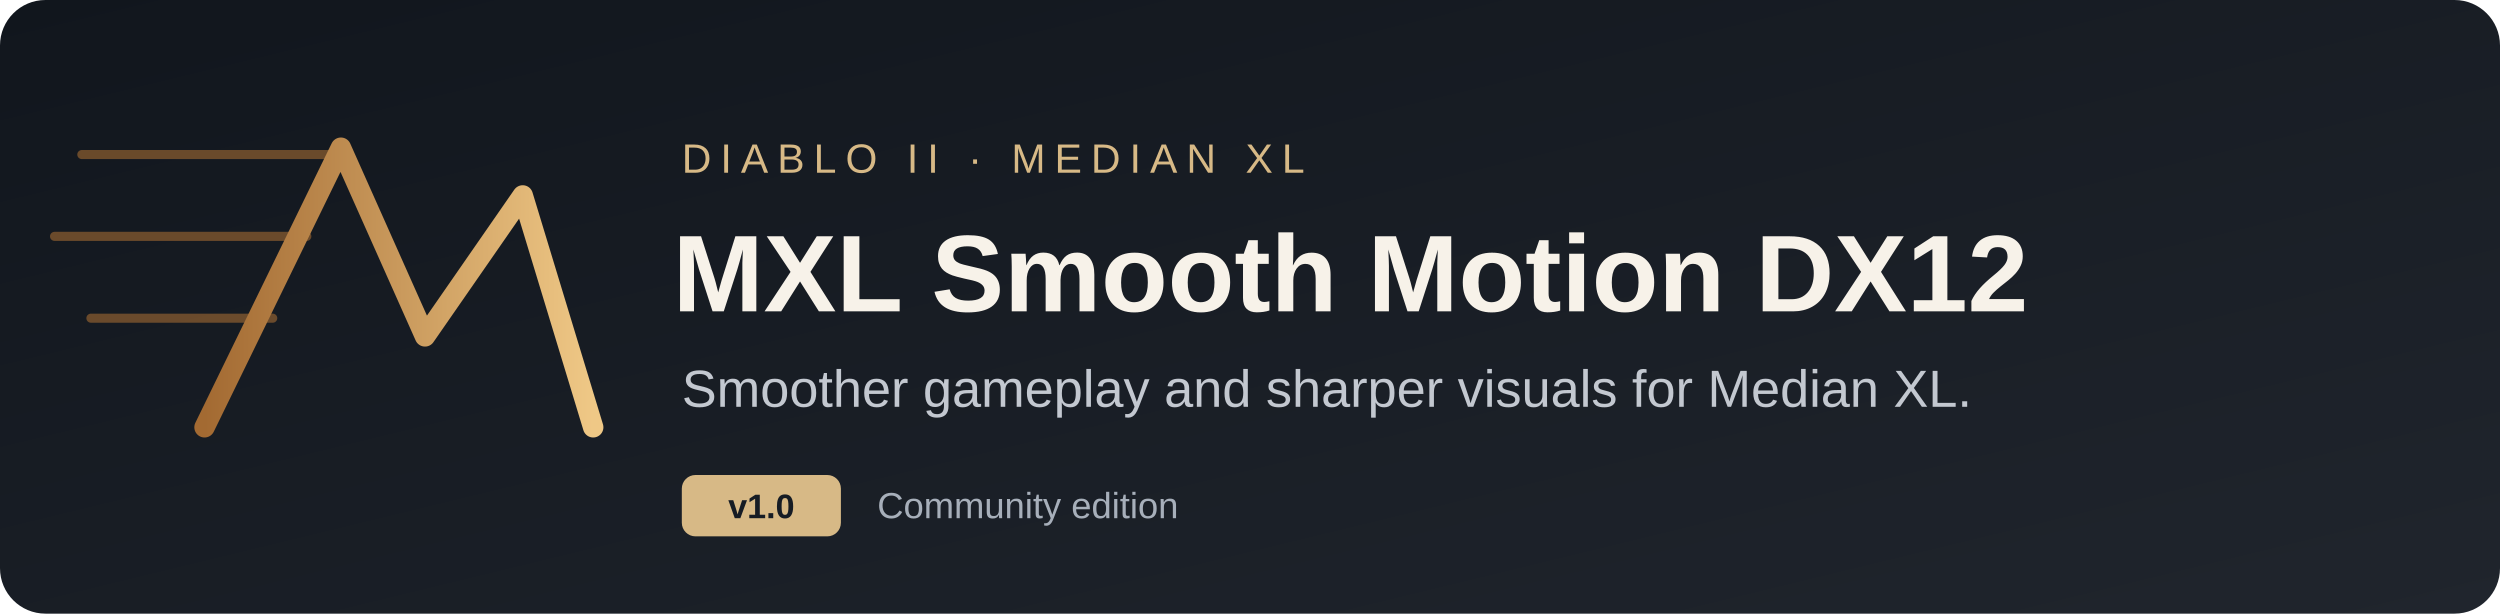
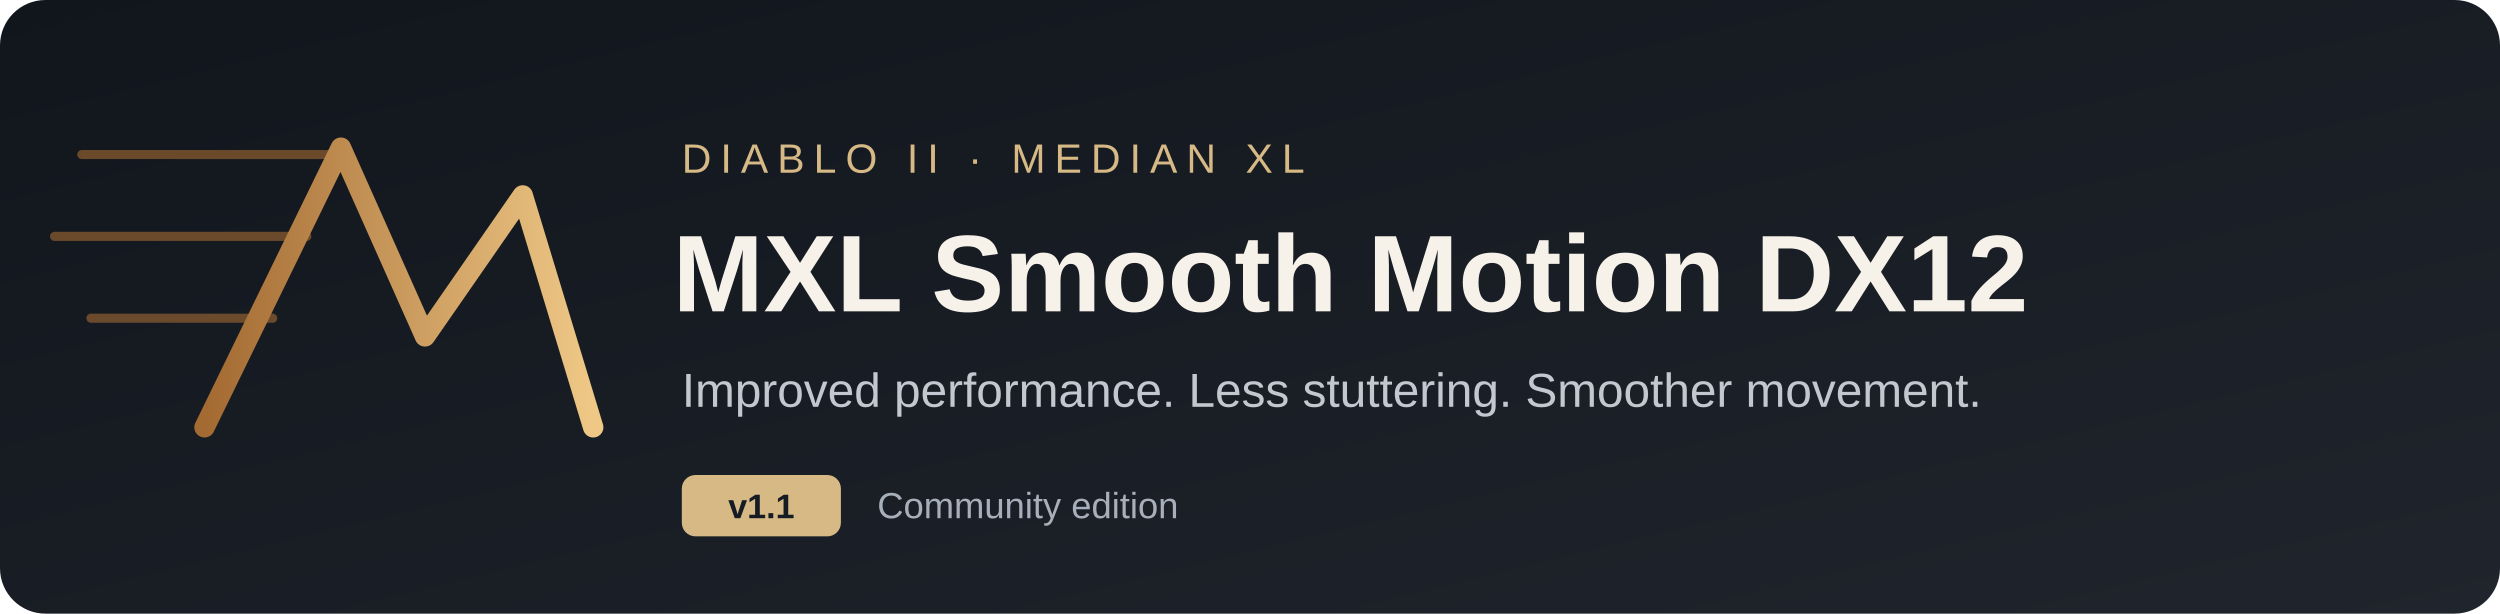
<svg xmlns="http://www.w3.org/2000/svg" width="1100" height="270" viewBox="0 0 1100 270" role="img" aria-labelledby="title desc">
  <defs>
    <linearGradient id="bg" x2="1" y2="1">
      <stop stop-color="#11161d" />
      <stop offset="1" stop-color="#20252d" />
    </linearGradient>
    <linearGradient id="gold">
      <stop stop-color="#a36a32" />
      <stop offset="1" stop-color="#efc886" />
    </linearGradient>
  </defs>
  <rect width="1100" height="270" rx="20" fill="url(#bg)" />
  <path d="M36 68 H152 M24 104 H135 M40 140 H120" stroke="#a36a32" stroke-width="4" stroke-linecap="round" opacity=".6" />
  <path d="M90 188 L150 65 L187 148 L230 86 L261 188" fill="none" stroke="url(#gold)" stroke-width="9" stroke-linejoin="round" stroke-linecap="round" />
  <text x="300" y="76" font-family="Segoe UI,Arial,sans-serif" font-size="18" letter-spacing="4" fill="#d7b986">DIABLO II · MEDIAN XL</text>
  <text x="296" y="137" font-family="Segoe UI,Arial,sans-serif" font-weight="700" font-size="48" fill="#f7f2e9">MXL Smooth Motion DX12</text>
-   <text x="300" y="179" font-family="Segoe UI,Arial,sans-serif" font-size="23" fill="#c3c8d0">Smoother gameplay and sharper visuals for Median XL.</text>
+   <text x="300" y="179" font-family="Segoe UI,Arial,sans-serif" font-size="21" fill="#c3c8d0">Improved performance. Less stuttering. Smoother movement.</text>
  <rect x="300" y="209" width="70" height="27" rx="6" fill="#d7b986" />
-   <text x="335" y="228" text-anchor="middle" font-family="Segoe UI,Arial,sans-serif" font-weight="700" font-size="15" fill="#161c24">v1.0</text>
+   <text x="335" y="228" text-anchor="middle" font-family="Segoe UI,Arial,sans-serif" font-weight="700" font-size="15" fill="#161c24">v1.1</text>
  <text x="386" y="228" font-family="Segoe UI,Arial,sans-serif" font-size="16" fill="#a7afba">Community edition</text>
</svg>
